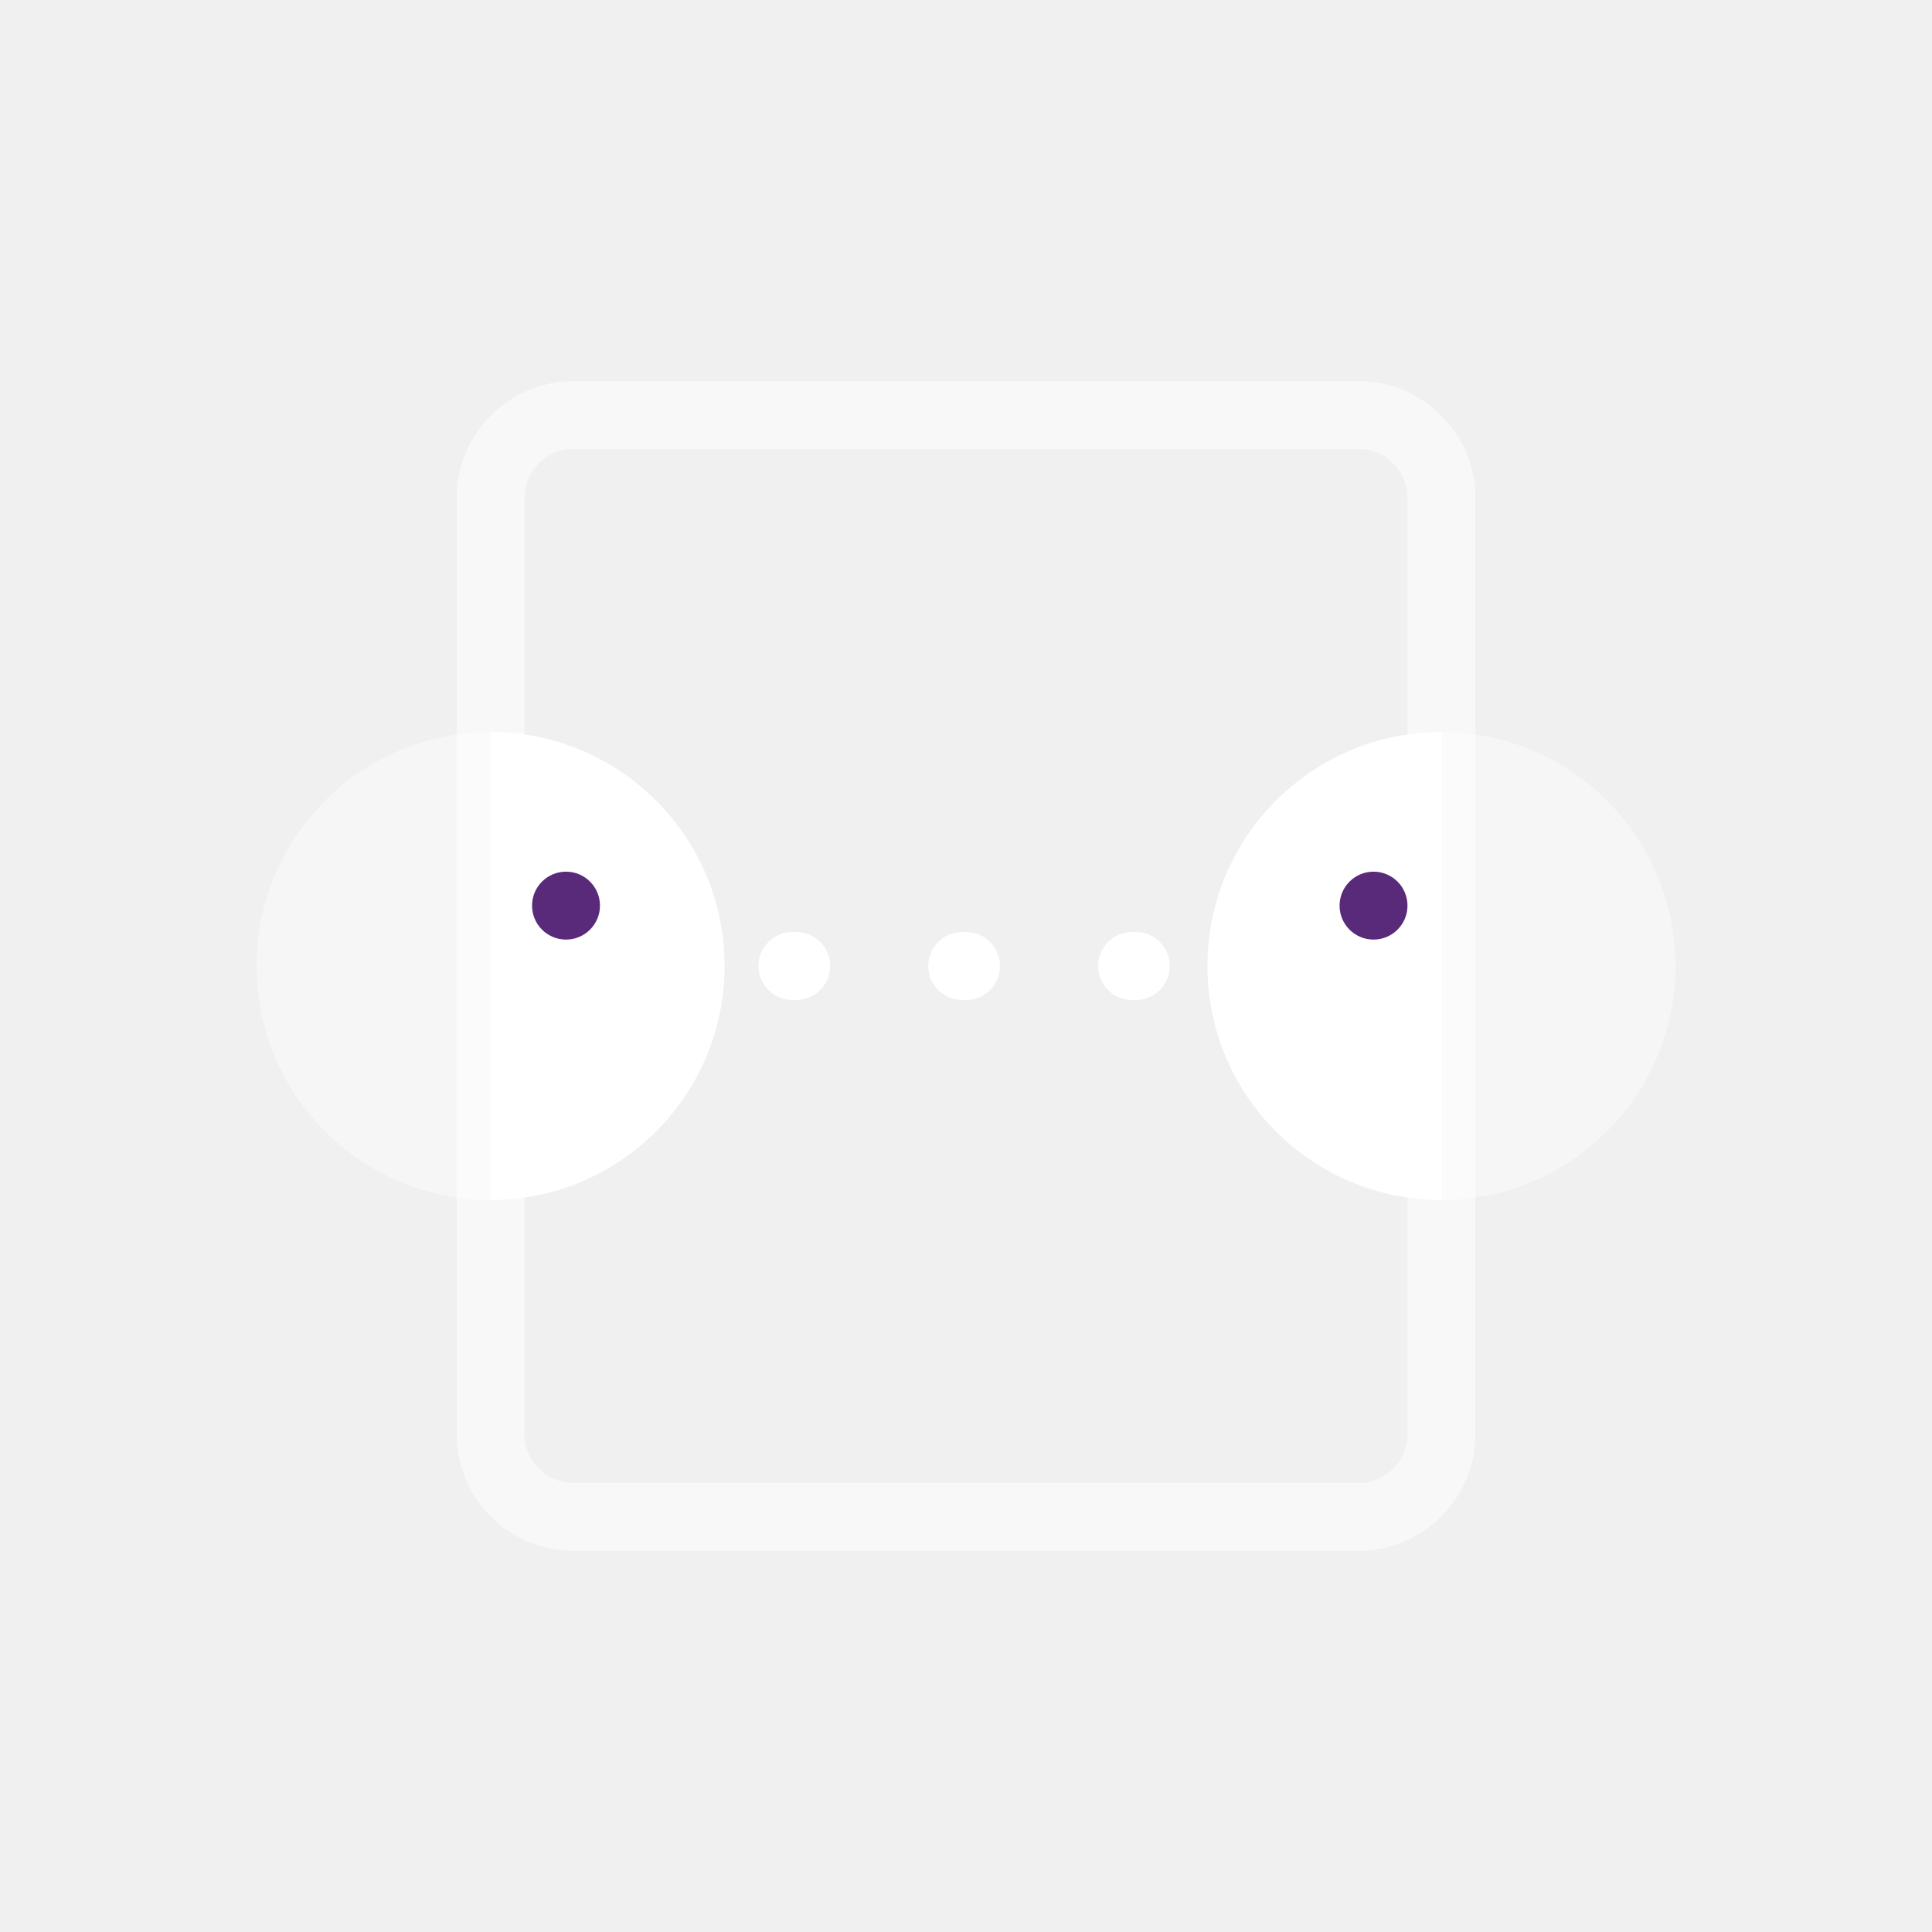
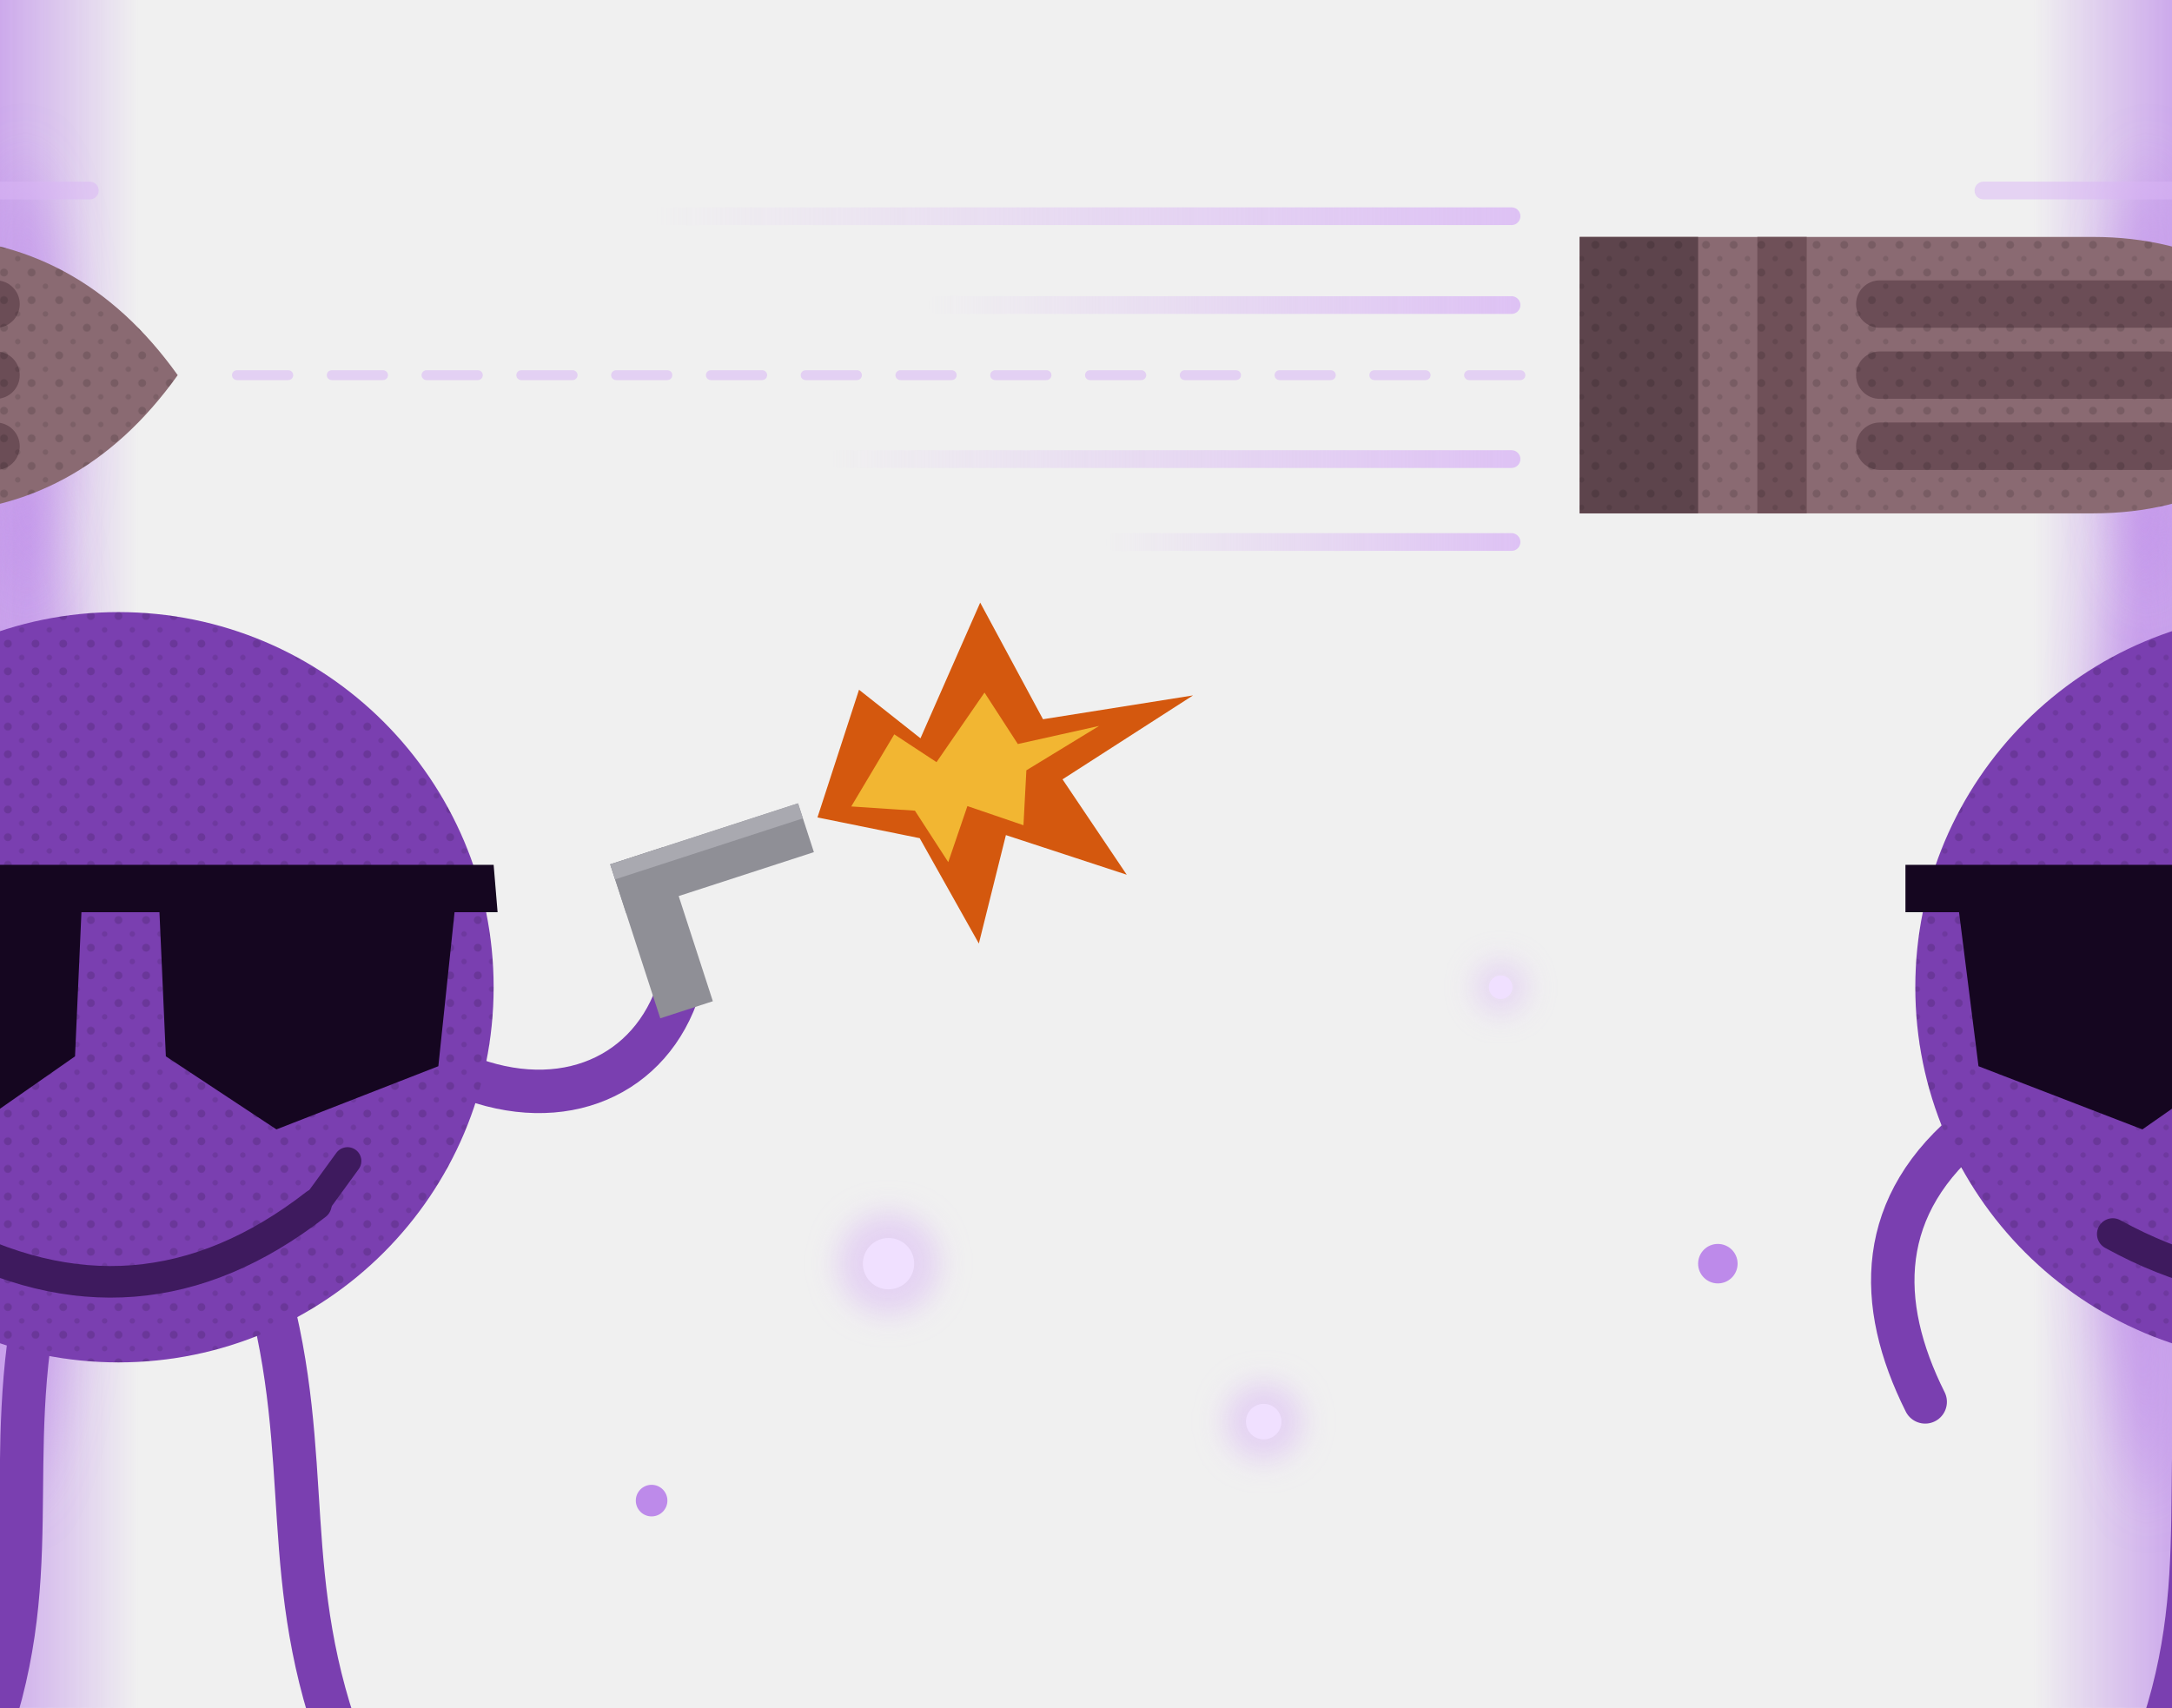
- <svg xmlns="http://www.w3.org/2000/svg" width="512" height="512" viewBox="0 0 512 512">
+ <svg xmlns="http://www.w3.org/2000/svg" width="1100" height="865" viewBox="0 0 1100 865">
  <defs>
-     <clipPath id="in">
-       <rect x="130" y="0" width="252" height="512" />
-     </clipPath>
+     <pattern id="dots" width="14" height="14" patternUnits="userSpaceOnUse">
+       <circle cx="4" cy="4" r="2" fill="#000" opacity="0.13" />
+       <circle cx="11" cy="11" r="1.4" fill="#000" opacity="0.1" />
+     </pattern>
+     <filter id="blur" x="-50%" y="-50%" width="200%" height="200%">
+       <feGaussianBlur stdDeviation="14" />
+     </filter>
+     <filter id="blur2" x="-100%" y="-100%" width="300%" height="300%">
+       <feGaussianBlur stdDeviation="7" />
+     </filter>
+     <linearGradient id="gL" x1="0" x2="1">
+       <stop offset="0" stop-color="#b070e8" stop-opacity="0.55" />
+       <stop offset="1" stop-color="#b070e8" stop-opacity="0" />
+     </linearGradient>
+     <linearGradient id="gR" x1="1" x2="0">
+       <stop offset="0" stop-color="#b070e8" stop-opacity="0.55" />
+       <stop offset="1" stop-color="#b070e8" stop-opacity="0" />
+     </linearGradient>
+     <linearGradient id="trail" x1="0" x2="1">
+       <stop offset="0" stop-color="#d9b6f5" stop-opacity="0" />
+       <stop offset="1" stop-color="#d9b6f5" stop-opacity="0.8" />
+     </linearGradient>
+     <g id="ball">
+       <path d="M20 650 C0 740 25 800 -10 890" stroke="#7a3fb0" stroke-width="22" fill="none" stroke-linecap="round" />
+       <path d="M135 650 C160 740 140 800 175 890" stroke="#7a3fb0" stroke-width="22" fill="none" stroke-linecap="round" />
+       <path d="M-100 570 C-150 610 -150 660 -125 710" stroke="#7a3fb0" stroke-width="22" fill="none" stroke-linecap="round" />
+       <path d="M235 545 C285 565 330 545 344 500" stroke="#7a3fb0" stroke-width="22" fill="none" stroke-linecap="round" />
+       <circle cx="60" cy="500" r="190" fill="#7a3fb0" />
+       <circle cx="60" cy="500" r="190" fill="url(#dots)" />
+       <path d="M-135 438 L250 438 L252 462 L-135 462 Z" fill="#150620" />
+       <path d="M-110 445 L42 445 L38 535 L-15 572 L-98 540 Z" fill="#150620" />
+       <path d="M80 445 L232 445 L222 540 L140 572 L84 535 Z" fill="#150620" />
+       <path d="M-30 625 Q70 680 160 610" stroke="#3e1a5e" stroke-width="16" fill="none" stroke-linecap="round" />
+       <path d="M160 610 L176 588" stroke="#3e1a5e" stroke-width="14" stroke-linecap="round" />
+     </g>
+     <g id="bullet">
+       <path d="M-200 -70 L60 -70 Q140 -70 190 0 Q140 70 60 70 L-200 70 Z" fill="#8a6a72" />
+       <path d="M-200 -70 L-140 -70 L-140 70 L-200 70 Z" fill="#5d444c" />
+       <path d="M-110 -70 L-85 -70 L-85 70 L-110 70 Z" fill="#6f5058" />
+       <rect x="-60" y="-48" width="170" height="24" rx="12" fill="#6b4d56" />
+       <rect x="-60" y="-12" width="170" height="24" rx="12" fill="#6b4d56" />
+       <rect x="-60" y="24" width="170" height="24" rx="12" fill="#6b4d56" />
+       <path d="M-200 -70 L60 -70 Q140 -70 190 0 Q140 70 60 70 L-200 70 Z" fill="url(#dots)" />
+     </g>
  </defs>
-   <rect x="130" y="110" width="252" height="292" rx="22" fill="none" stroke="#fff" stroke-width="18" stroke-opacity="0.5" />
-   <circle cx="382" cy="256" r="62" fill="#fff" fill-opacity="0.4" />
-   <circle cx="382" cy="256" r="62" fill="#fff" clip-path="url(#in)" />
-   <circle cx="130" cy="256" r="62" fill="#fff" fill-opacity="0.4" />
-   <circle cx="130" cy="256" r="62" fill="#fff" clip-path="url(#in)" />
-   <circle cx="364" cy="240" r="9" fill="#5a2a7a" />
-   <circle cx="150" cy="240" r="9" fill="#5a2a7a" />
-   <path d="M210 256 H302" stroke="#fff" stroke-width="18" stroke-linecap="round" stroke-dasharray="1 44" />
-   <path d="M170 256 H340" stroke="#fff" stroke-width="16" stroke-linecap="round" stroke-dasharray="40 40" stroke-opacity="0" />
+   <rect x="0" y="0" width="70" height="865" fill="url(#gL)" />
+   <rect x="1030" y="0" width="70" height="865" fill="url(#gR)" />
+   <ellipse cx="0" cy="500" rx="40" ry="260" fill="#b070e8" opacity="0.5" filter="url(#blur)" />
+   <ellipse cx="1100" cy="500" rx="40" ry="260" fill="#b070e8" opacity="0.5" filter="url(#blur)" />
+   <ellipse cx="0" cy="190" rx="30" ry="110" fill="#b070e8" opacity="0.5" filter="url(#blur)" />
+   <ellipse cx="1100" cy="190" rx="30" ry="110" fill="#b070e8" opacity="0.5" filter="url(#blur)" />
+   <line x1="120" y1="190" x2="790" y2="190" stroke="#d9b6f5" stroke-width="5" stroke-dasharray="26 22" stroke-linecap="round" opacity="0.55" />
+   <rect x="330" y="105" width="440" height="9" rx="4.5" fill="url(#trail)" />
+   <rect x="470" y="150" width="300" height="9" rx="4.5" fill="url(#trail)" />
+   <rect x="420" y="228" width="350" height="9" rx="4.5" fill="url(#trail)" />
+   <rect x="560" y="270" width="210" height="9" rx="4.5" fill="url(#trail)" />
+   <rect x="1000" y="92" width="110" height="9" rx="4.5" fill="#d9b6f5" opacity="0.5" />
+   <rect x="-10" y="92" width="60" height="9" rx="4.5" fill="#d9b6f5" opacity="0.5" />
+   <use href="#ball" />
+   <use href="#ball" x="1100" />
+   <g transform="rotate(-18 344 500)">
+     <rect x="330" y="430" width="100" height="26" fill="#8f8f96" />
+     <rect x="330" y="430" width="28" height="82" fill="#8f8f96" />
+     <rect x="330" y="430" width="100" height="8" fill="#a9a9b0" />
+   </g>
+   <g transform="translate(414,414) rotate(-18)">
+     <path d="M0 0 L40 -55 L62 -22 L112 -78 L124 -12 L200 0 L124 20 L140 76 L88 38 L58 86 L46 26 Z" fill="#d4580e" />
+     <path d="M18 0 L50 -28 L66 -8 L100 -34 L108 -4 L150 0 L108 10 L98 36 L74 18 L56 42 L48 12 Z" fill="#f2b632" />
+   </g>
+   <g transform="translate(1000,190)">
+     <use href="#bullet" />
+   </g>
+   <g transform="translate(-100,190)">
+     <use href="#bullet" />
+   </g>
+   <g>
+     <circle cx="450" cy="640" r="26" fill="#d9b6f5" opacity="0.5" filter="url(#blur2)" />
+     <circle cx="450" cy="640" r="13" fill="#f0e0ff" />
+     <circle cx="640" cy="720" r="20" fill="#d9b6f5" opacity="0.5" filter="url(#blur2)" />
+     <circle cx="640" cy="720" r="9" fill="#f0e0ff" />
+     <circle cx="760" cy="500" r="14" fill="#d9b6f5" opacity="0.4" filter="url(#blur2)" />
+     <circle cx="760" cy="500" r="6" fill="#f0e0ff" />
+     <circle cx="330" cy="760" r="8" fill="#b070e8" opacity="0.8" />
+     <circle cx="870" cy="640" r="10" fill="#b070e8" opacity="0.8" />
+   </g>
</svg>
